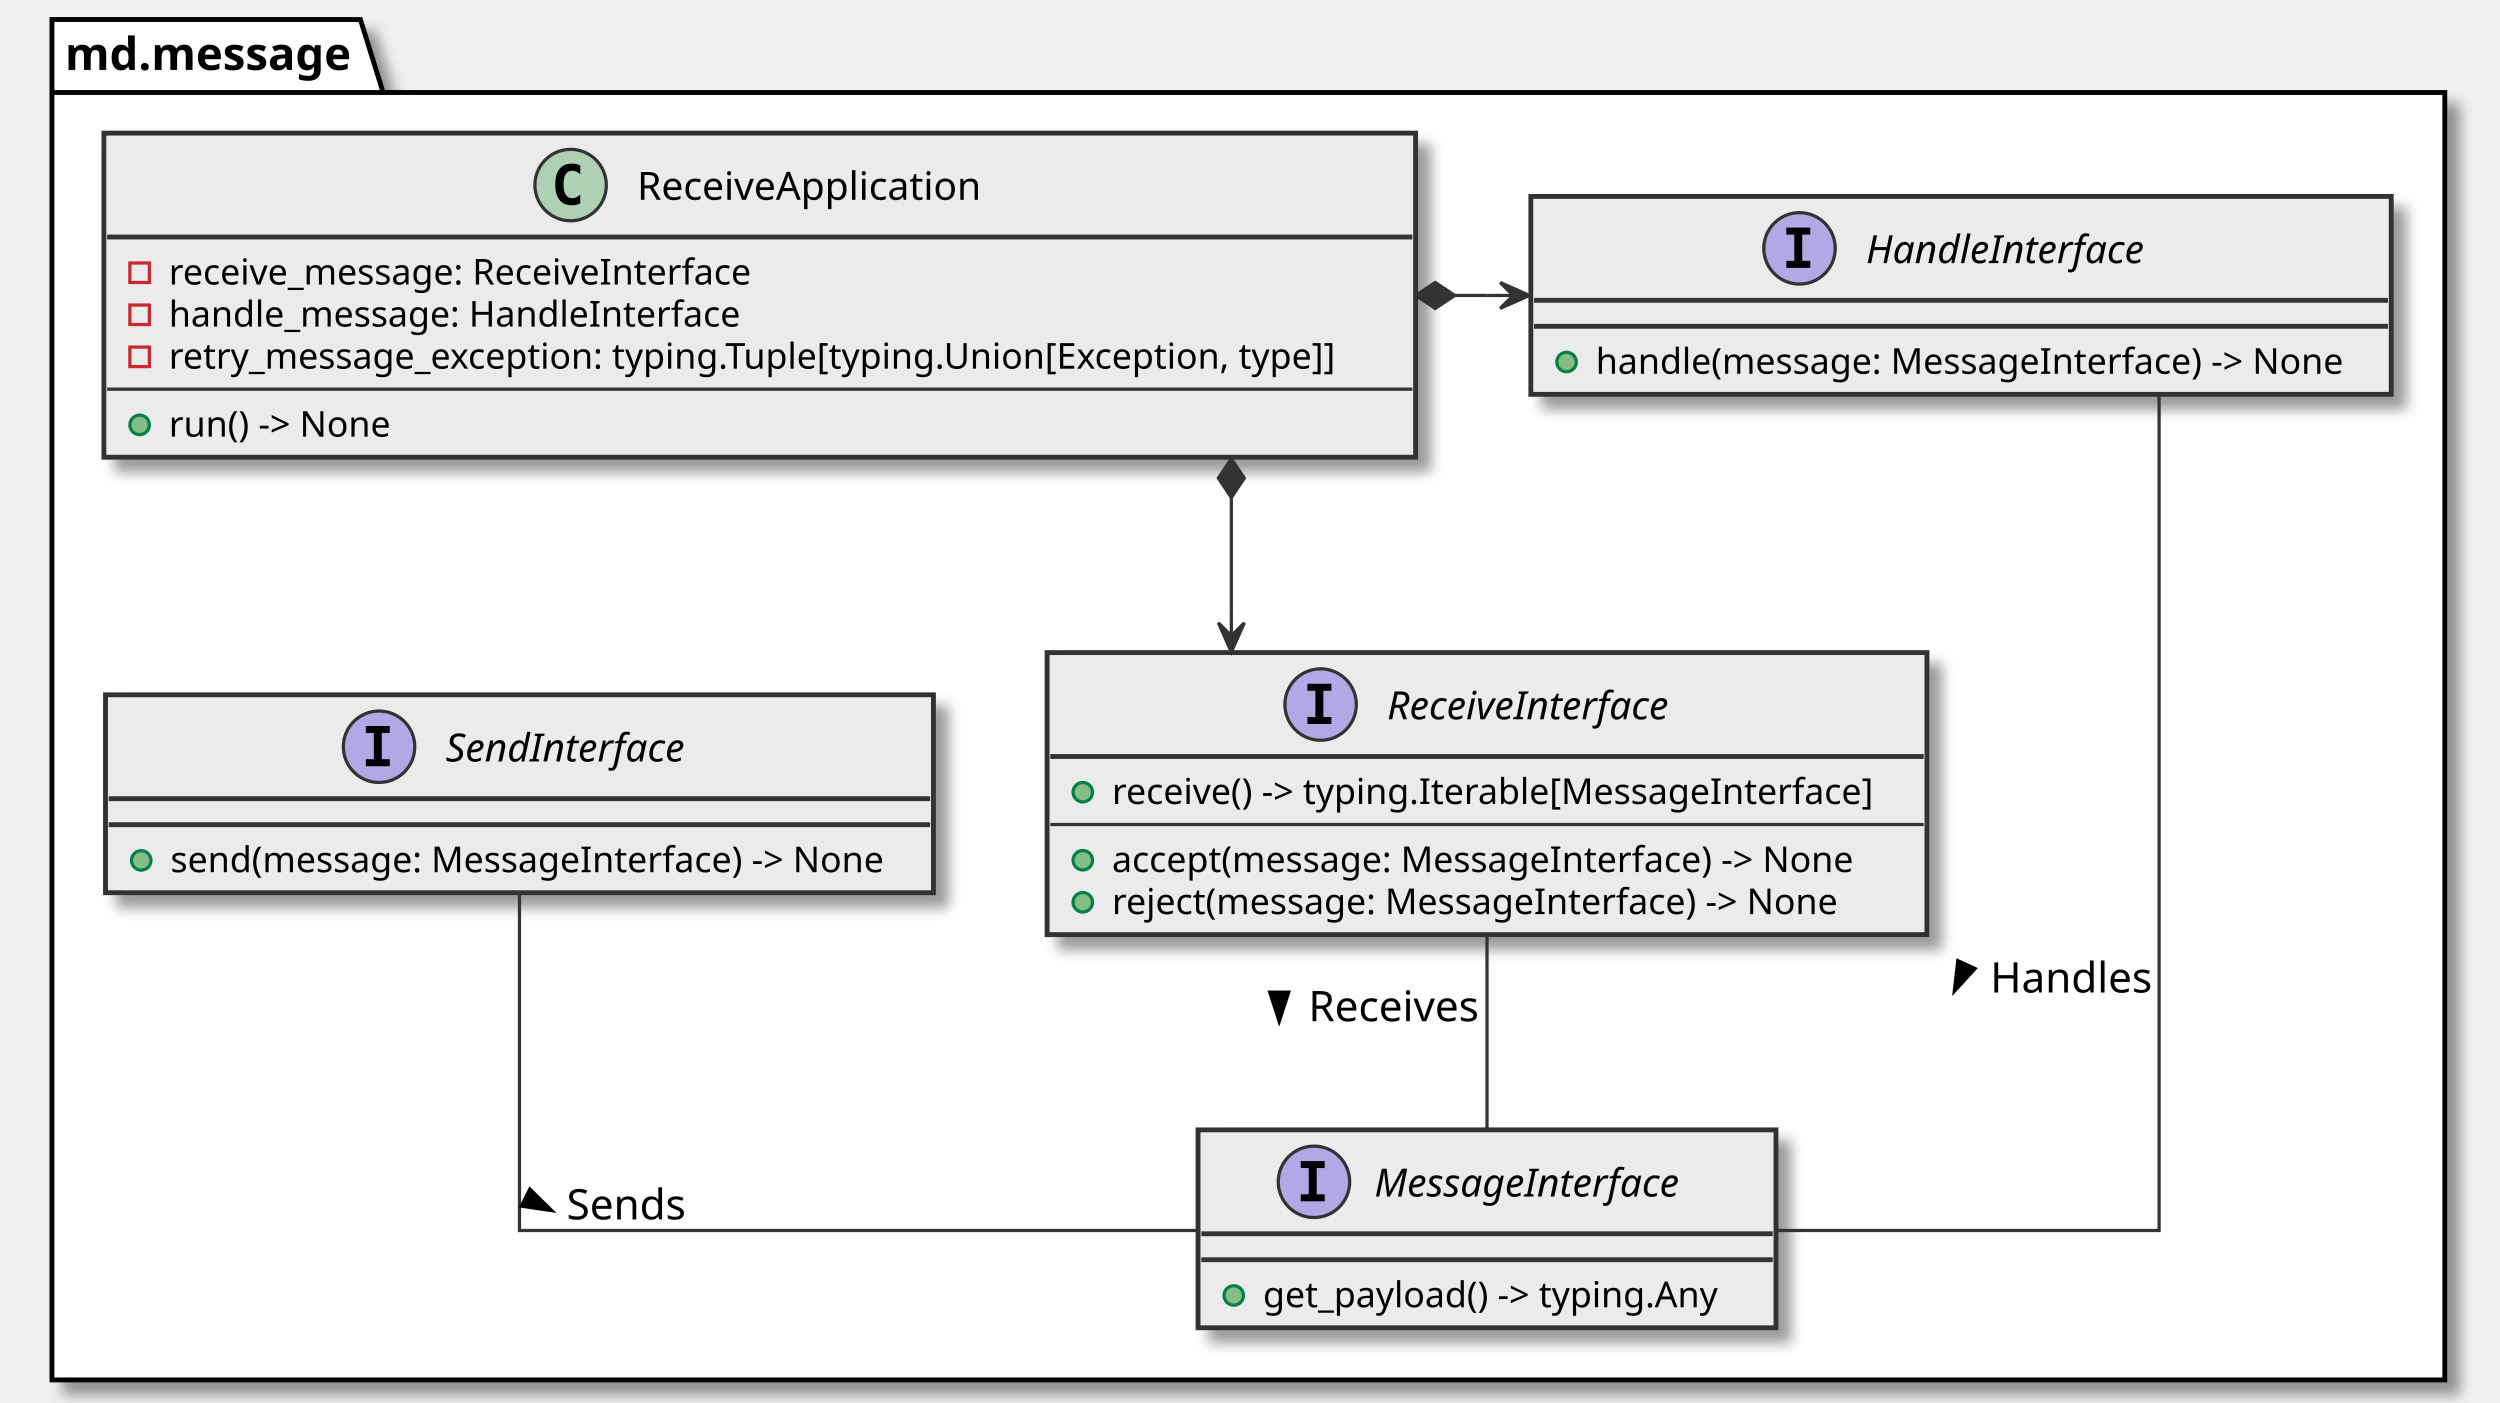
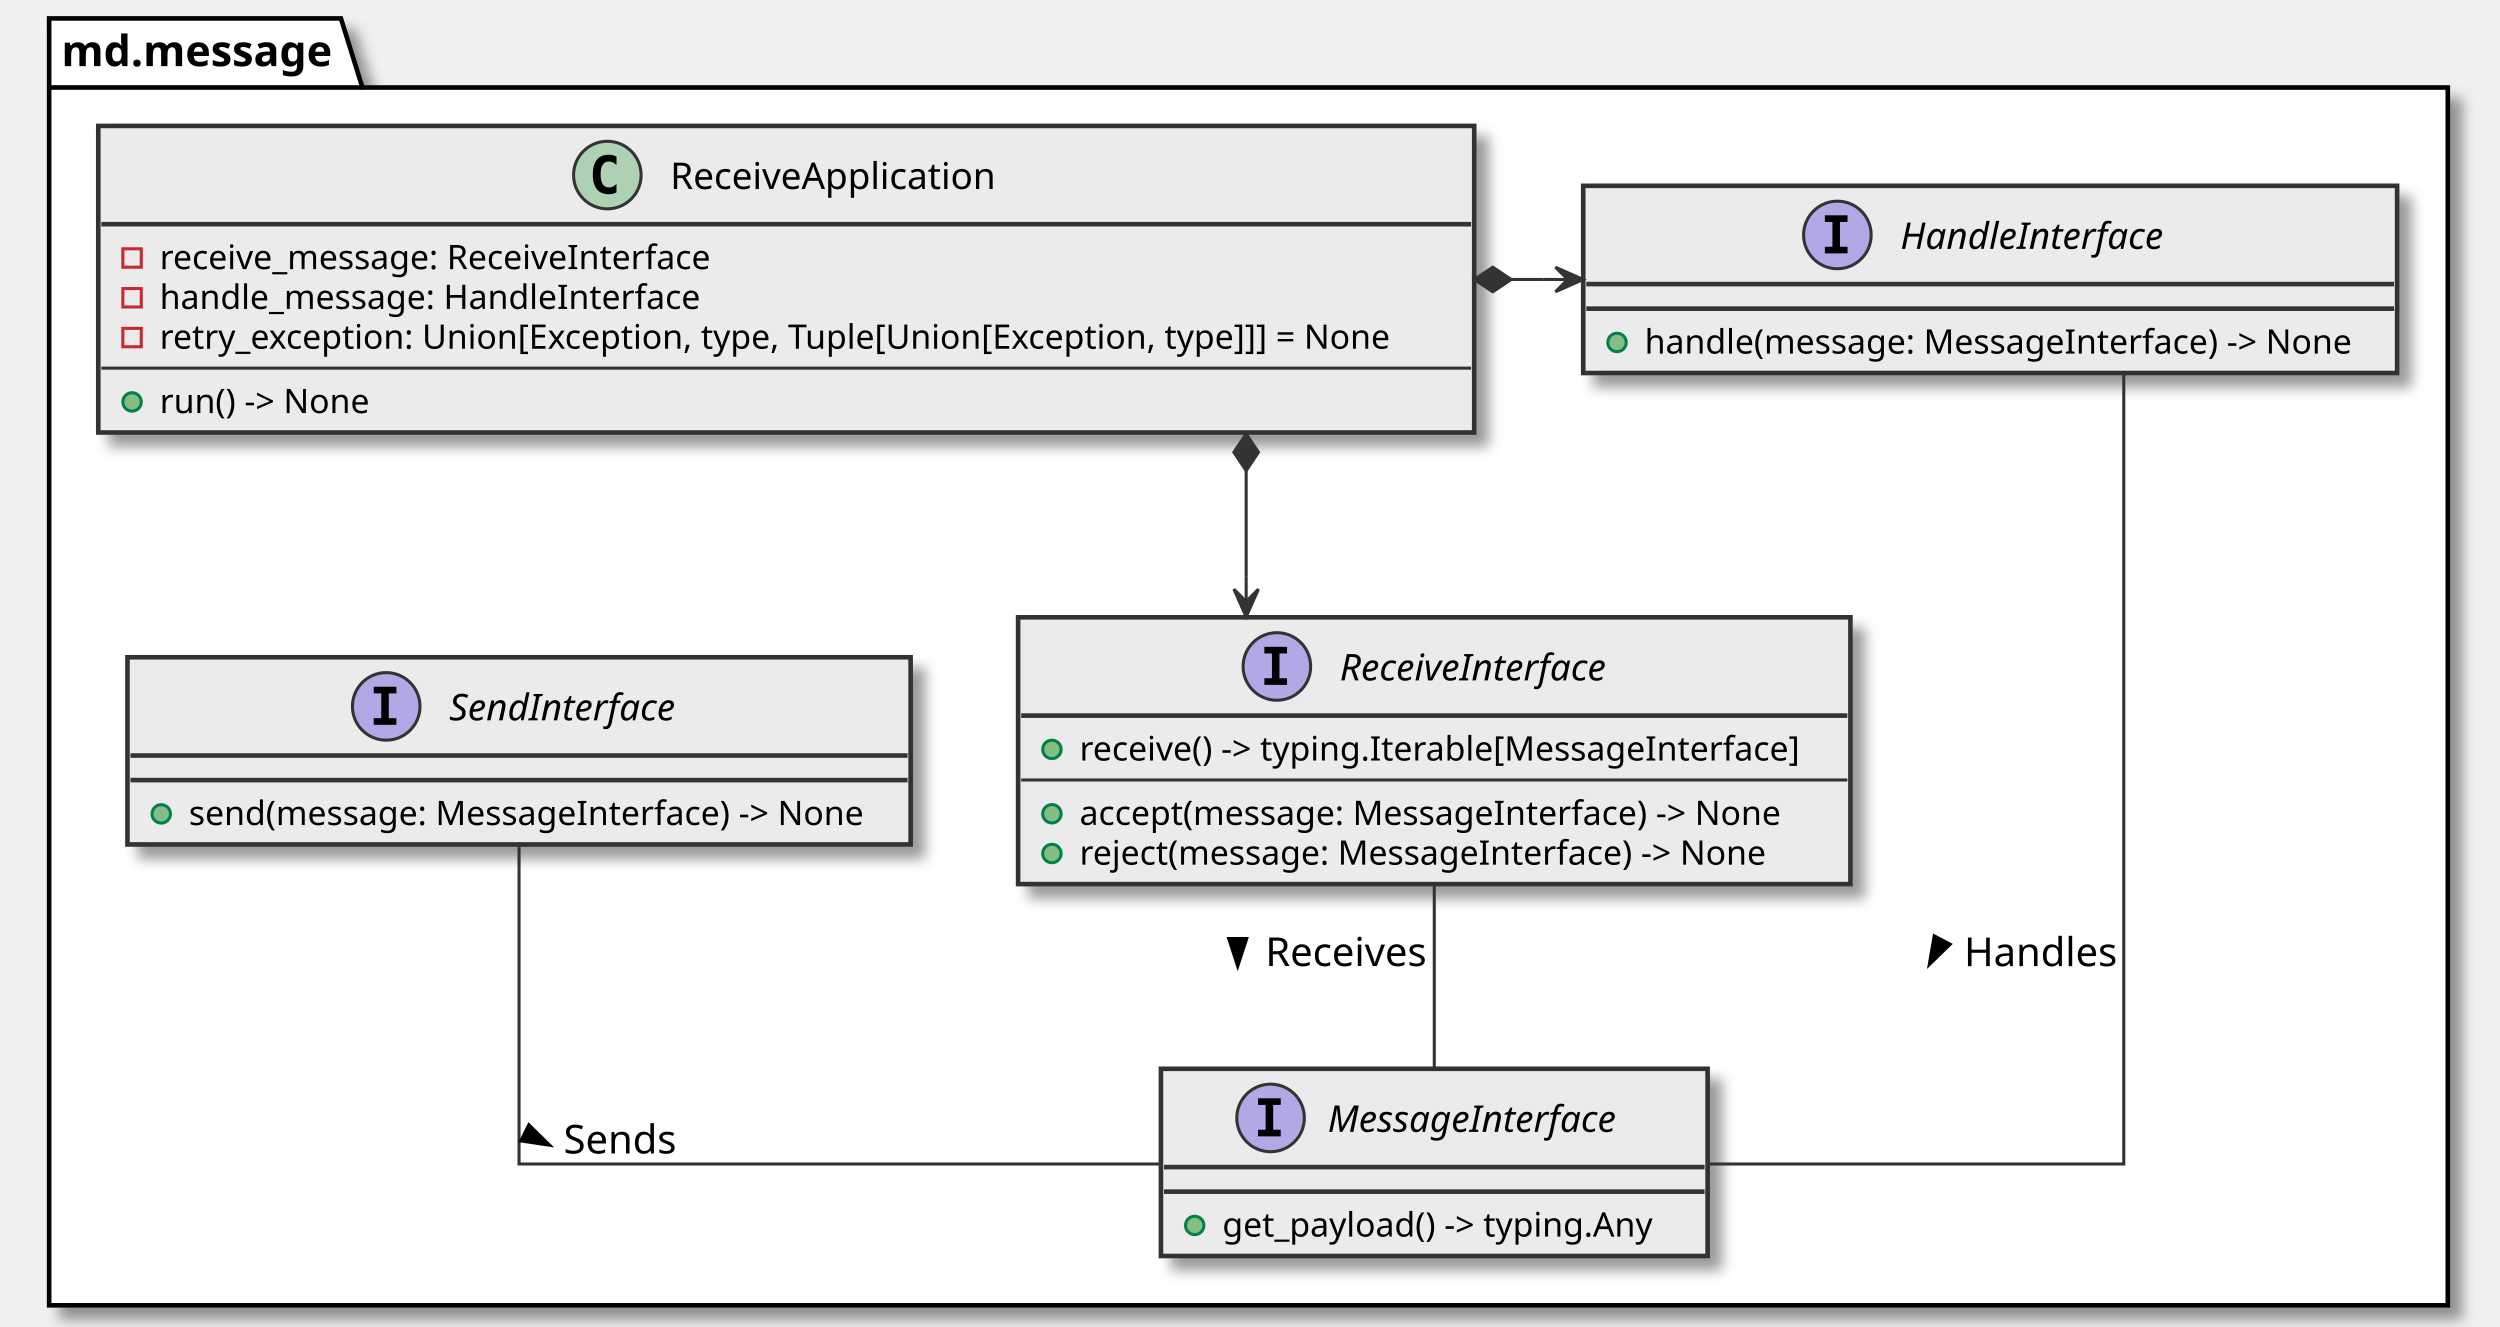
- <svg xmlns="http://www.w3.org/2000/svg" contentScriptType="application/ecmascript" contentStyleType="text/css" height="432px" preserveAspectRatio="none" style="width:770px;height:432px;background:#FFFFFF;" version="1.1" viewBox="0 0 770 432" width="770px" zoomAndPan="magnify">
+ <svg xmlns="http://www.w3.org/2000/svg" contentScriptType="application/ecmascript" contentStyleType="text/css" height="432px" preserveAspectRatio="none" style="width:814px;height:432px;background:#FFFFFF;" version="1.1" viewBox="0 0 814 432" width="814px" zoomAndPan="magnify">
  <defs>
-     <filter height="300%" id="f1l0mi27qftgol" width="300%" x="-1" y="-1">
+     <filter height="300%" id="f1cx5pyc033td0" width="300%" x="-1" y="-1">
      <feGaussianBlur result="blurOut" stdDeviation="2.0" />
      <feColorMatrix in="blurOut" result="blurOut2" type="matrix" values="0 0 0 0 0 0 0 0 0 0 0 0 0 0 0 0 0 0 .4 0" />
      <feOffset dx="4.0" dy="4.0" in="blurOut2" result="blurOut3" />
      <feBlend in="SourceGraphic" in2="blurOut3" mode="normal" />
    </filter>
  </defs>
  <g>
-     <polygon fill="#FFFFFF" filter="url(#f1l0mi27qftgol)" points="16,6,111,6,118,28.488,753,28.488,753,425,16,425,16,6" style="stroke:#000000;stroke-width:1.5;" />
+     <polygon fill="#FFFFFF" filter="url(#f1cx5pyc033td0)" points="16,6,111,6,118,28.488,797,28.488,797,425,16,425,16,6" style="stroke:#000000;stroke-width:1.5;" />
    <line style="stroke:#000000;stroke-width:1.5;" x1="16" x2="118" y1="28.488" y2="28.488" />
    <text fill="#000000" font-family="sans-serif" font-size="14" font-weight="bold" lengthAdjust="spacing" textLength="89" x="20" y="21.535">md.message</text>
-     <rect codeLine="11" fill="#EBEBEB" filter="url(#f1l0mi27qftgol)" height="60.955" id="MessageInterface" style="stroke:#333333;stroke-width:1.5;" width="178" x="369" y="348" />
-     <ellipse cx="404.7" cy="364" fill="#B4A7E5" rx="11" ry="11" style="stroke:#333333;stroke-width:1.0;" />
-     <path d="M400.628,359.765 L400.628,357.607 L408.007,357.607 L408.007,359.765 L405.542,359.765 L405.542,367.842 L408.007,367.842 L408.007,370 L400.628,370 L400.628,367.842 L403.093,367.842 L403.093,359.765 Z " fill="#000000" />
-     <text fill="#000000" font-family="sans-serif" font-size="12" font-style="italic" lengthAdjust="spacing" textLength="100" x="423.3" y="368.535">MessageInterface</text>
-     <line style="stroke:#333333;stroke-width:1.5;" x1="370" x2="546" y1="380" y2="380" />
-     <line style="stroke:#333333;stroke-width:1.5;" x1="370" x2="546" y1="388" y2="388" />
-     <ellipse cx="380" cy="399" fill="#84BE84" rx="3" ry="3" style="stroke:#038048;stroke-width:1.0;" />
-     <text fill="#000000" font-family="sans-serif" font-size="11" lengthAdjust="spacing" textLength="152" x="389" y="402.635">get_payload() -&gt; typing.Any</text>
-     <rect codeLine="15" fill="#EBEBEB" filter="url(#f1l0mi27qftgol)" height="60.955" id="SendInterface" style="stroke:#333333;stroke-width:1.5;" width="255" x="32.5" y="214" />
-     <ellipse cx="116.75" cy="230" fill="#B4A7E5" rx="11" ry="11" style="stroke:#333333;stroke-width:1.0;" />
-     <path d="M112.678,225.765 L112.678,223.607 L120.057,223.607 L120.057,225.765 L117.592,225.765 L117.592,233.842 L120.057,233.842 L120.057,236 L112.678,236 L112.678,233.842 L115.143,233.842 L115.143,225.765 Z " fill="#000000" />
-     <text fill="#000000" font-family="sans-serif" font-size="12" font-style="italic" lengthAdjust="spacing" textLength="78" x="137.25" y="234.535">SendInterface</text>
-     <line style="stroke:#333333;stroke-width:1.5;" x1="33.5" x2="286.5" y1="246" y2="246" />
-     <line style="stroke:#333333;stroke-width:1.5;" x1="33.5" x2="286.5" y1="254" y2="254" />
-     <ellipse cx="43.5" cy="265" fill="#84BE84" rx="3" ry="3" style="stroke:#038048;stroke-width:1.0;" />
-     <text fill="#000000" font-family="sans-serif" font-size="11" lengthAdjust="spacing" textLength="229" x="52.5" y="268.635">send(message: MessageInterface) -&gt; None</text>
-     <rect codeLine="20" fill="#EBEBEB" filter="url(#f1l0mi27qftgol)" height="86.865" id="ReceiveInterface" style="stroke:#333333;stroke-width:1.5;" width="271" x="322.5" y="201" />
-     <ellipse cx="406.75" cy="217" fill="#B4A7E5" rx="11" ry="11" style="stroke:#333333;stroke-width:1.0;" />
-     <path d="M402.678,212.765 L402.678,210.607 L410.057,210.607 L410.057,212.765 L407.592,212.765 L407.592,220.842 L410.057,220.842 L410.057,223 L402.678,223 L402.678,220.842 L405.143,220.842 L405.143,212.765 Z " fill="#000000" />
-     <text fill="#000000" font-family="sans-serif" font-size="12" font-style="italic" lengthAdjust="spacing" textLength="94" x="427.25" y="221.535">ReceiveInterface</text>
-     <line style="stroke:#333333;stroke-width:1.5;" x1="323.5" x2="592.5" y1="233" y2="233" />
-     <ellipse cx="333.5" cy="244" fill="#84BE84" rx="3" ry="3" style="stroke:#038048;stroke-width:1.0;" />
-     <text fill="#000000" font-family="sans-serif" font-size="11" lengthAdjust="spacing" textLength="245" x="342.5" y="247.635">receive() -&gt; typing.Iterable[MessageInterface]</text>
-     <line style="stroke:#333333;stroke-width:1.0;" x1="323.5" x2="592.5" y1="253.955" y2="253.955" />
-     <ellipse cx="333.5" cy="264.955" fill="#84BE84" rx="3" ry="3" style="stroke:#038048;stroke-width:1.0;" />
-     <text fill="#000000" font-family="sans-serif" font-size="11" lengthAdjust="spacing" textLength="238" x="342.5" y="268.59">accept(message: MessageInterface) -&gt; None</text>
-     <ellipse cx="333.5" cy="277.91" fill="#84BE84" rx="3" ry="3" style="stroke:#038048;stroke-width:1.0;" />
-     <text fill="#000000" font-family="sans-serif" font-size="11" lengthAdjust="spacing" textLength="233" x="342.5" y="281.545">reject(message: MessageInterface) -&gt; None</text>
-     <rect codeLine="27" fill="#EBEBEB" filter="url(#f1l0mi27qftgol)" height="60.955" id="HandleInterface" style="stroke:#333333;stroke-width:1.5;" width="265" x="471.5" y="60.5" />
-     <ellipse cx="554.25" cy="76.5" fill="#B4A7E5" rx="11" ry="11" style="stroke:#333333;stroke-width:1.0;" />
-     <path d="M550.178,72.265 L550.178,70.107 L557.557,70.107 L557.557,72.265 L555.092,72.265 L555.092,80.342 L557.557,80.342 L557.557,82.5 L550.178,82.5 L550.178,80.342 L552.643,80.342 L552.643,72.265 Z " fill="#000000" />
-     <text fill="#000000" font-family="sans-serif" font-size="12" font-style="italic" lengthAdjust="spacing" textLength="91" x="574.75" y="81.035">HandleInterface</text>
-     <line style="stroke:#333333;stroke-width:1.5;" x1="472.5" x2="735.5" y1="92.5" y2="92.5" />
-     <line style="stroke:#333333;stroke-width:1.5;" x1="472.5" x2="735.5" y1="100.5" y2="100.5" />
-     <ellipse cx="482.5" cy="111.5" fill="#84BE84" rx="3" ry="3" style="stroke:#038048;stroke-width:1.0;" />
-     <text fill="#000000" font-family="sans-serif" font-size="11" lengthAdjust="spacing" textLength="239" x="491.5" y="115.135">handle(message: MessageInterface) -&gt; None</text>
-     <rect codeLine="31" fill="#EBEBEB" filter="url(#f1l0mi27qftgol)" height="99.82" id="ReceiveApplication" style="stroke:#333333;stroke-width:1.5;" width="404" x="32" y="41" />
-     <ellipse cx="175.75" cy="57" fill="#ADD1B2" rx="11" ry="11" style="stroke:#333333;stroke-width:1.0;" />
-     <path d="M178.723,62.643 Q178.142,62.942 177.503,63.091 Q176.864,63.241 176.158,63.241 Q173.651,63.241 172.332,61.589 Q171.012,59.937 171.012,56.816 Q171.012,53.687 172.332,52.035 Q173.651,50.383 176.158,50.383 Q176.864,50.383 177.511,50.532 Q178.159,50.682 178.723,50.98 L178.723,53.703 Q178.092,53.122 177.499,52.852 Q176.905,52.583 176.274,52.583 Q174.93,52.583 174.245,53.649 Q173.56,54.716 173.56,56.816 Q173.56,58.908 174.245,59.974 Q174.93,61.041 176.274,61.041 Q176.905,61.041 177.499,60.771 Q178.092,60.502 178.723,59.92 Z " fill="#000000" />
-     <text fill="#000000" font-family="sans-serif" font-size="12" lengthAdjust="spacing" textLength="108" x="196.25" y="61.535">ReceiveApplication</text>
-     <line style="stroke:#333333;stroke-width:1.5;" x1="33" x2="435" y1="73" y2="73" />
+     <rect codeLine="11" fill="#EBEBEB" filter="url(#f1cx5pyc033td0)" height="60.955" id="MessageInterface" style="stroke:#333333;stroke-width:1.5;" width="178" x="378" y="348" />
+     <ellipse cx="413.7" cy="364" fill="#B4A7E5" rx="11" ry="11" style="stroke:#333333;stroke-width:1.0;" />
+     <path d="M409.628,359.765 L409.628,357.607 L417.007,357.607 L417.007,359.765 L414.542,359.765 L414.542,367.842 L417.007,367.842 L417.007,370 L409.628,370 L409.628,367.842 L412.093,367.842 L412.093,359.765 Z " fill="#000000" />
+     <text fill="#000000" font-family="sans-serif" font-size="12" font-style="italic" lengthAdjust="spacing" textLength="100" x="432.3" y="368.535">MessageInterface</text>
+     <line style="stroke:#333333;stroke-width:1.5;" x1="379" x2="555" y1="380" y2="380" />
+     <line style="stroke:#333333;stroke-width:1.5;" x1="379" x2="555" y1="388" y2="388" />
+     <ellipse cx="389" cy="399" fill="#84BE84" rx="3" ry="3" style="stroke:#038048;stroke-width:1.0;" />
+     <text fill="#000000" font-family="sans-serif" font-size="11" lengthAdjust="spacing" textLength="152" x="398" y="402.635">get_payload() -&gt; typing.Any</text>
+     <rect codeLine="15" fill="#EBEBEB" filter="url(#f1cx5pyc033td0)" height="60.955" id="SendInterface" style="stroke:#333333;stroke-width:1.5;" width="255" x="41.5" y="214" />
+     <ellipse cx="125.75" cy="230" fill="#B4A7E5" rx="11" ry="11" style="stroke:#333333;stroke-width:1.0;" />
+     <path d="M121.678,225.765 L121.678,223.607 L129.057,223.607 L129.057,225.765 L126.592,225.765 L126.592,233.842 L129.057,233.842 L129.057,236 L121.678,236 L121.678,233.842 L124.143,233.842 L124.143,225.765 Z " fill="#000000" />
+     <text fill="#000000" font-family="sans-serif" font-size="12" font-style="italic" lengthAdjust="spacing" textLength="78" x="146.25" y="234.535">SendInterface</text>
+     <line style="stroke:#333333;stroke-width:1.5;" x1="42.5" x2="295.5" y1="246" y2="246" />
+     <line style="stroke:#333333;stroke-width:1.5;" x1="42.5" x2="295.5" y1="254" y2="254" />
+     <ellipse cx="52.5" cy="265" fill="#84BE84" rx="3" ry="3" style="stroke:#038048;stroke-width:1.0;" />
+     <text fill="#000000" font-family="sans-serif" font-size="11" lengthAdjust="spacing" textLength="229" x="61.5" y="268.635">send(message: MessageInterface) -&gt; None</text>
+     <rect codeLine="20" fill="#EBEBEB" filter="url(#f1cx5pyc033td0)" height="86.865" id="ReceiveInterface" style="stroke:#333333;stroke-width:1.5;" width="271" x="331.5" y="201" />
+     <ellipse cx="415.75" cy="217" fill="#B4A7E5" rx="11" ry="11" style="stroke:#333333;stroke-width:1.0;" />
+     <path d="M411.678,212.765 L411.678,210.607 L419.057,210.607 L419.057,212.765 L416.592,212.765 L416.592,220.842 L419.057,220.842 L419.057,223 L411.678,223 L411.678,220.842 L414.143,220.842 L414.143,212.765 Z " fill="#000000" />
+     <text fill="#000000" font-family="sans-serif" font-size="12" font-style="italic" lengthAdjust="spacing" textLength="94" x="436.25" y="221.535">ReceiveInterface</text>
+     <line style="stroke:#333333;stroke-width:1.5;" x1="332.5" x2="601.5" y1="233" y2="233" />
+     <ellipse cx="342.5" cy="244" fill="#84BE84" rx="3" ry="3" style="stroke:#038048;stroke-width:1.0;" />
+     <text fill="#000000" font-family="sans-serif" font-size="11" lengthAdjust="spacing" textLength="245" x="351.5" y="247.635">receive() -&gt; typing.Iterable[MessageInterface]</text>
+     <line style="stroke:#333333;stroke-width:1.0;" x1="332.5" x2="601.5" y1="253.955" y2="253.955" />
+     <ellipse cx="342.5" cy="264.955" fill="#84BE84" rx="3" ry="3" style="stroke:#038048;stroke-width:1.0;" />
+     <text fill="#000000" font-family="sans-serif" font-size="11" lengthAdjust="spacing" textLength="238" x="351.5" y="268.59">accept(message: MessageInterface) -&gt; None</text>
+     <ellipse cx="342.5" cy="277.91" fill="#84BE84" rx="3" ry="3" style="stroke:#038048;stroke-width:1.0;" />
+     <text fill="#000000" font-family="sans-serif" font-size="11" lengthAdjust="spacing" textLength="233" x="351.5" y="281.545">reject(message: MessageInterface) -&gt; None</text>
+     <rect codeLine="27" fill="#EBEBEB" filter="url(#f1cx5pyc033td0)" height="60.955" id="HandleInterface" style="stroke:#333333;stroke-width:1.5;" width="265" x="515.5" y="60.5" />
+     <ellipse cx="598.25" cy="76.5" fill="#B4A7E5" rx="11" ry="11" style="stroke:#333333;stroke-width:1.0;" />
+     <path d="M594.178,72.265 L594.178,70.107 L601.557,70.107 L601.557,72.265 L599.092,72.265 L599.092,80.342 L601.557,80.342 L601.557,82.5 L594.178,82.5 L594.178,80.342 L596.643,80.342 L596.643,72.265 Z " fill="#000000" />
+     <text fill="#000000" font-family="sans-serif" font-size="12" font-style="italic" lengthAdjust="spacing" textLength="91" x="618.75" y="81.035">HandleInterface</text>
+     <line style="stroke:#333333;stroke-width:1.5;" x1="516.5" x2="779.5" y1="92.5" y2="92.5" />
+     <line style="stroke:#333333;stroke-width:1.5;" x1="516.5" x2="779.5" y1="100.5" y2="100.5" />
+     <ellipse cx="526.5" cy="111.5" fill="#84BE84" rx="3" ry="3" style="stroke:#038048;stroke-width:1.0;" />
+     <text fill="#000000" font-family="sans-serif" font-size="11" lengthAdjust="spacing" textLength="239" x="535.5" y="115.135">handle(message: MessageInterface) -&gt; None</text>
+     <rect codeLine="31" fill="#EBEBEB" filter="url(#f1cx5pyc033td0)" height="99.82" id="ReceiveApplication" style="stroke:#333333;stroke-width:1.5;" width="448" x="32" y="41" />
+     <ellipse cx="197.75" cy="57" fill="#ADD1B2" rx="11" ry="11" style="stroke:#333333;stroke-width:1.0;" />
+     <path d="M200.723,62.643 Q200.142,62.942 199.503,63.091 Q198.864,63.241 198.158,63.241 Q195.651,63.241 194.332,61.589 Q193.012,59.937 193.012,56.816 Q193.012,53.687 194.332,52.035 Q195.651,50.383 198.158,50.383 Q198.864,50.383 199.511,50.532 Q200.159,50.682 200.723,50.98 L200.723,53.703 Q200.092,53.122 199.499,52.852 Q198.905,52.583 198.274,52.583 Q196.93,52.583 196.245,53.649 Q195.56,54.716 195.56,56.816 Q195.56,58.908 196.245,59.974 Q196.93,61.041 198.274,61.041 Q198.905,61.041 199.499,60.771 Q200.092,60.502 200.723,59.92 Z " fill="#000000" />
+     <text fill="#000000" font-family="sans-serif" font-size="12" lengthAdjust="spacing" textLength="108" x="218.25" y="61.535">ReceiveApplication</text>
+     <line style="stroke:#333333;stroke-width:1.5;" x1="33" x2="479" y1="73" y2="73" />
    <rect fill="none" height="6" style="stroke:#C82930;stroke-width:1.0;" width="6" x="40" y="81" />
    <text fill="#000000" font-family="sans-serif" font-size="11" lengthAdjust="spacing" textLength="184" x="52" y="87.635">receive_message: ReceiveInterface</text>
    <rect fill="none" height="6" style="stroke:#C82930;stroke-width:1.0;" width="6" x="40" y="93.955" />
    <text fill="#000000" font-family="sans-serif" font-size="11" lengthAdjust="spacing" textLength="179" x="52" y="100.59">handle_message: HandleInterface</text>
    <rect fill="none" height="6" style="stroke:#C82930;stroke-width:1.0;" width="6" x="40" y="106.91" />
-     <text fill="#000000" font-family="sans-serif" font-size="11" lengthAdjust="spacing" textLength="378" x="52" y="113.545">retry_message_exception: typing.Tuple[typing.Union[Exception, type]]</text>
-     <line style="stroke:#333333;stroke-width:1.0;" x1="33" x2="435" y1="119.865" y2="119.865" />
+     <text fill="#000000" font-family="sans-serif" font-size="11" lengthAdjust="spacing" textLength="422" x="52" y="113.545">retry_exception: Union[Exception, type, Tuple[Union[Exception, type]]] = None</text>
+     <line style="stroke:#333333;stroke-width:1.0;" x1="33" x2="479" y1="119.865" y2="119.865" />
    <ellipse cx="43" cy="130.865" fill="#84BE84" rx="3" ry="3" style="stroke:#038048;stroke-width:1.0;" />
    <text fill="#000000" font-family="sans-serif" font-size="11" lengthAdjust="spacing" textLength="76" x="52" y="134.5">run() -&gt; None</text>
-     <path codeLine="41" d="M160,275.02 C160,314.7 160,379 160,379 C160,379 281.18,379 368.99,379 " fill="none" id="SendInterface-MessageInterface" style="stroke:#333333;stroke-width:1.0;" />
-     <polygon fill="#000000" points="169.987,372.882,163.197,366.222,160.579,371.485,169.987,372.882" style="stroke:#000000;stroke-width:1.0;" />
-     <text fill="#000000" font-family="sans-serif" font-size="13" lengthAdjust="spacing" textLength="37" x="174.51" y="375.568">Sends</text>
-     <path codeLine="42" d="M665,121.55 C665,195.67 665,379 665,379 C665,379 603.31,379 547.29,379 " fill="none" id="HandleInterface-MessageInterface" style="stroke:#333333;stroke-width:1.0;" />
-     <polygon fill="#000000" points="601.921,305.332,608.355,298.329,603.009,295.884,601.921,305.332" style="stroke:#000000;stroke-width:1.0;" />
-     <text fill="#000000" font-family="sans-serif" font-size="13" lengthAdjust="spacing" textLength="51" x="613" y="305.698">Handles</text>
-     <path codeLine="43" d="M458,288.01 C458,307.57 458,330.19 458,347.93 " fill="none" id="ReceiveInterface-MessageInterface" style="stroke:#333333;stroke-width:1.0;" />
-     <polygon fill="#000000" points="394,314.625,396.939,305.58,391.061,305.58,394,314.625" style="stroke:#000000;stroke-width:1.0;" />
-     <text fill="#000000" font-family="sans-serif" font-size="13" lengthAdjust="spacing" textLength="54" x="403" y="314.538">Receives</text>
-     <path codeLine="45" d="M379.25,153.26 C379.25,153.26 379.25,187.83 379.25,187.83 " fill="none" id="ReceiveApplication-ReceiveInterface" style="stroke:#333333;stroke-width:1.0;" />
-     <polygon fill="#333333" points="379.25,200.83,383.25,191.83,379.25,195.83,375.25,191.83,379.25,200.83" style="stroke:#333333;stroke-width:1.0;" />
-     <line style="stroke:#333333;stroke-width:1.0;" x1="379.25" x2="379.25" y1="195.83" y2="187.83" />
-     <polygon fill="#333333" points="379.25,141.26,375.25,147.26,379.25,153.26,383.25,147.26,379.25,141.26" style="stroke:#333333;stroke-width:1.0;" />
-     <path codeLine="46" d="M448.05,91 C448.05,91 458.05,91 458.05,91 " fill="none" id="ReceiveApplication-HandleInterface" style="stroke:#333333;stroke-width:1.0;" />
-     <polygon fill="#333333" points="471.05,91,462.05,87,466.05,91,462.05,95,471.05,91" style="stroke:#333333;stroke-width:1.0;" />
-     <line style="stroke:#333333;stroke-width:1.0;" x1="466.05" x2="458.05" y1="91" y2="91" />
-     <polygon fill="#333333" points="436.05,91,442.05,95,448.05,91,442.05,87,436.05,91" style="stroke:#333333;stroke-width:1.0;" />
+     <path codeLine="41" d="M169,275.02 C169,314.7 169,379 169,379 C169,379 290.18,379 377.99,379 " fill="none" id="SendInterface-MessageInterface" style="stroke:#333333;stroke-width:1.0;" />
+     <polygon fill="#000000" points="178.987,372.882,172.197,366.222,169.579,371.485,178.987,372.882" style="stroke:#000000;stroke-width:1.0;" />
+     <text fill="#000000" font-family="sans-serif" font-size="13" lengthAdjust="spacing" textLength="37" x="183.51" y="375.568">Sends</text>
+     <path codeLine="42" d="M691.5,121.55 C691.5,195.67 691.5,379 691.5,379 C691.5,379 618.73,379 556.05,379 " fill="none" id="HandleInterface-MessageInterface" style="stroke:#333333;stroke-width:1.0;" />
+     <polygon fill="#000000" points="628.172,314.08,634.984,307.444,629.783,304.707,628.172,314.08" style="stroke:#000000;stroke-width:1.0;" />
+     <text fill="#000000" font-family="sans-serif" font-size="13" lengthAdjust="spacing" textLength="51" x="639.5" y="314.568">Handles</text>
+     <path codeLine="43" d="M467,288.01 C467,307.57 467,330.19 467,347.93 " fill="none" id="ReceiveInterface-MessageInterface" style="stroke:#333333;stroke-width:1.0;" />
+     <polygon fill="#000000" points="403,314.625,405.939,305.58,400.061,305.58,403,314.625" style="stroke:#000000;stroke-width:1.0;" />
+     <text fill="#000000" font-family="sans-serif" font-size="13" lengthAdjust="spacing" textLength="54" x="412" y="314.538">Receives</text>
+     <path codeLine="45" d="M405.75,153.26 C405.75,153.26 405.75,187.83 405.75,187.83 " fill="none" id="ReceiveApplication-ReceiveInterface" style="stroke:#333333;stroke-width:1.0;" />
+     <polygon fill="#333333" points="405.75,200.83,409.75,191.83,405.75,195.83,401.75,191.83,405.75,200.83" style="stroke:#333333;stroke-width:1.0;" />
+     <line style="stroke:#333333;stroke-width:1.0;" x1="405.75" x2="405.75" y1="195.83" y2="187.83" />
+     <polygon fill="#333333" points="405.75,141.26,401.75,147.26,405.75,153.26,409.75,147.26,405.75,141.26" style="stroke:#333333;stroke-width:1.0;" />
+     <path codeLine="46" d="M492.05,91 C492.05,91 502.45,91 502.45,91 " fill="none" id="ReceiveApplication-HandleInterface" style="stroke:#333333;stroke-width:1.0;" />
+     <polygon fill="#333333" points="515.45,91,506.45,87,510.45,91,506.45,95,515.45,91" style="stroke:#333333;stroke-width:1.0;" />
+     <line style="stroke:#333333;stroke-width:1.0;" x1="510.45" x2="502.45" y1="91" y2="91" />
+     <polygon fill="#333333" points="480.05,91,486.05,95,492.05,91,486.05,87,480.05,91" style="stroke:#333333;stroke-width:1.0;" />
  </g>
</svg>
